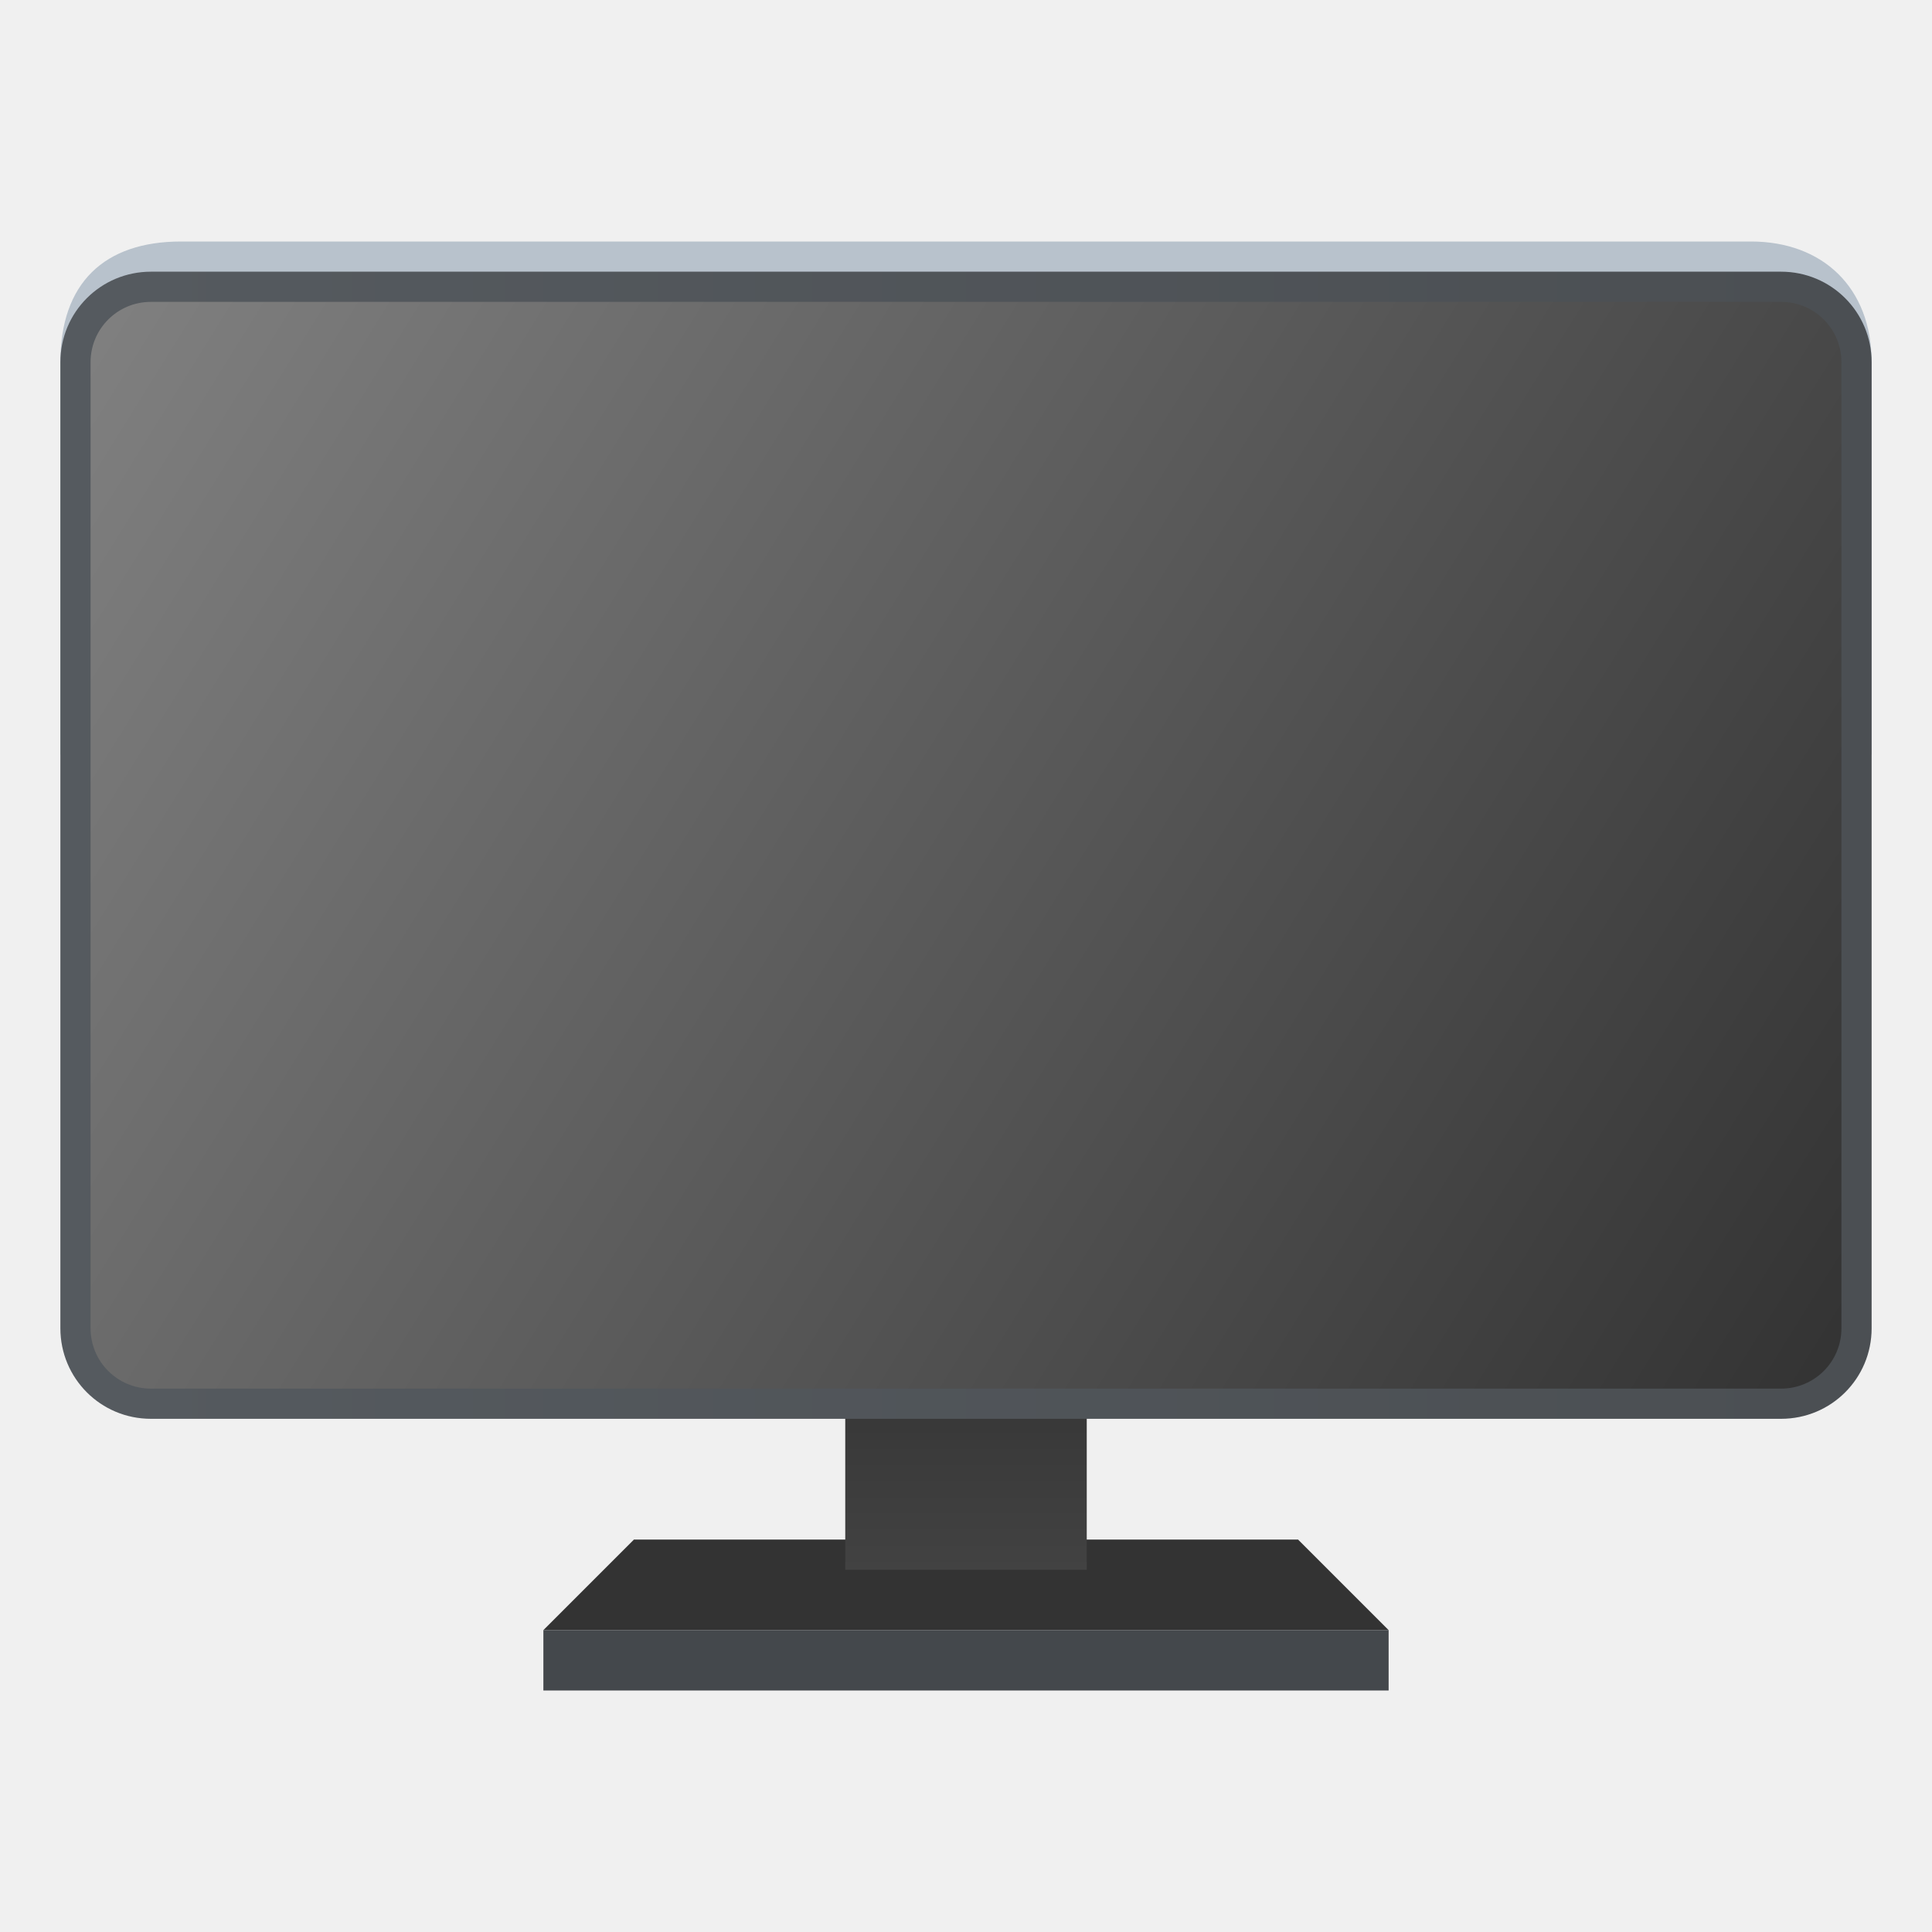
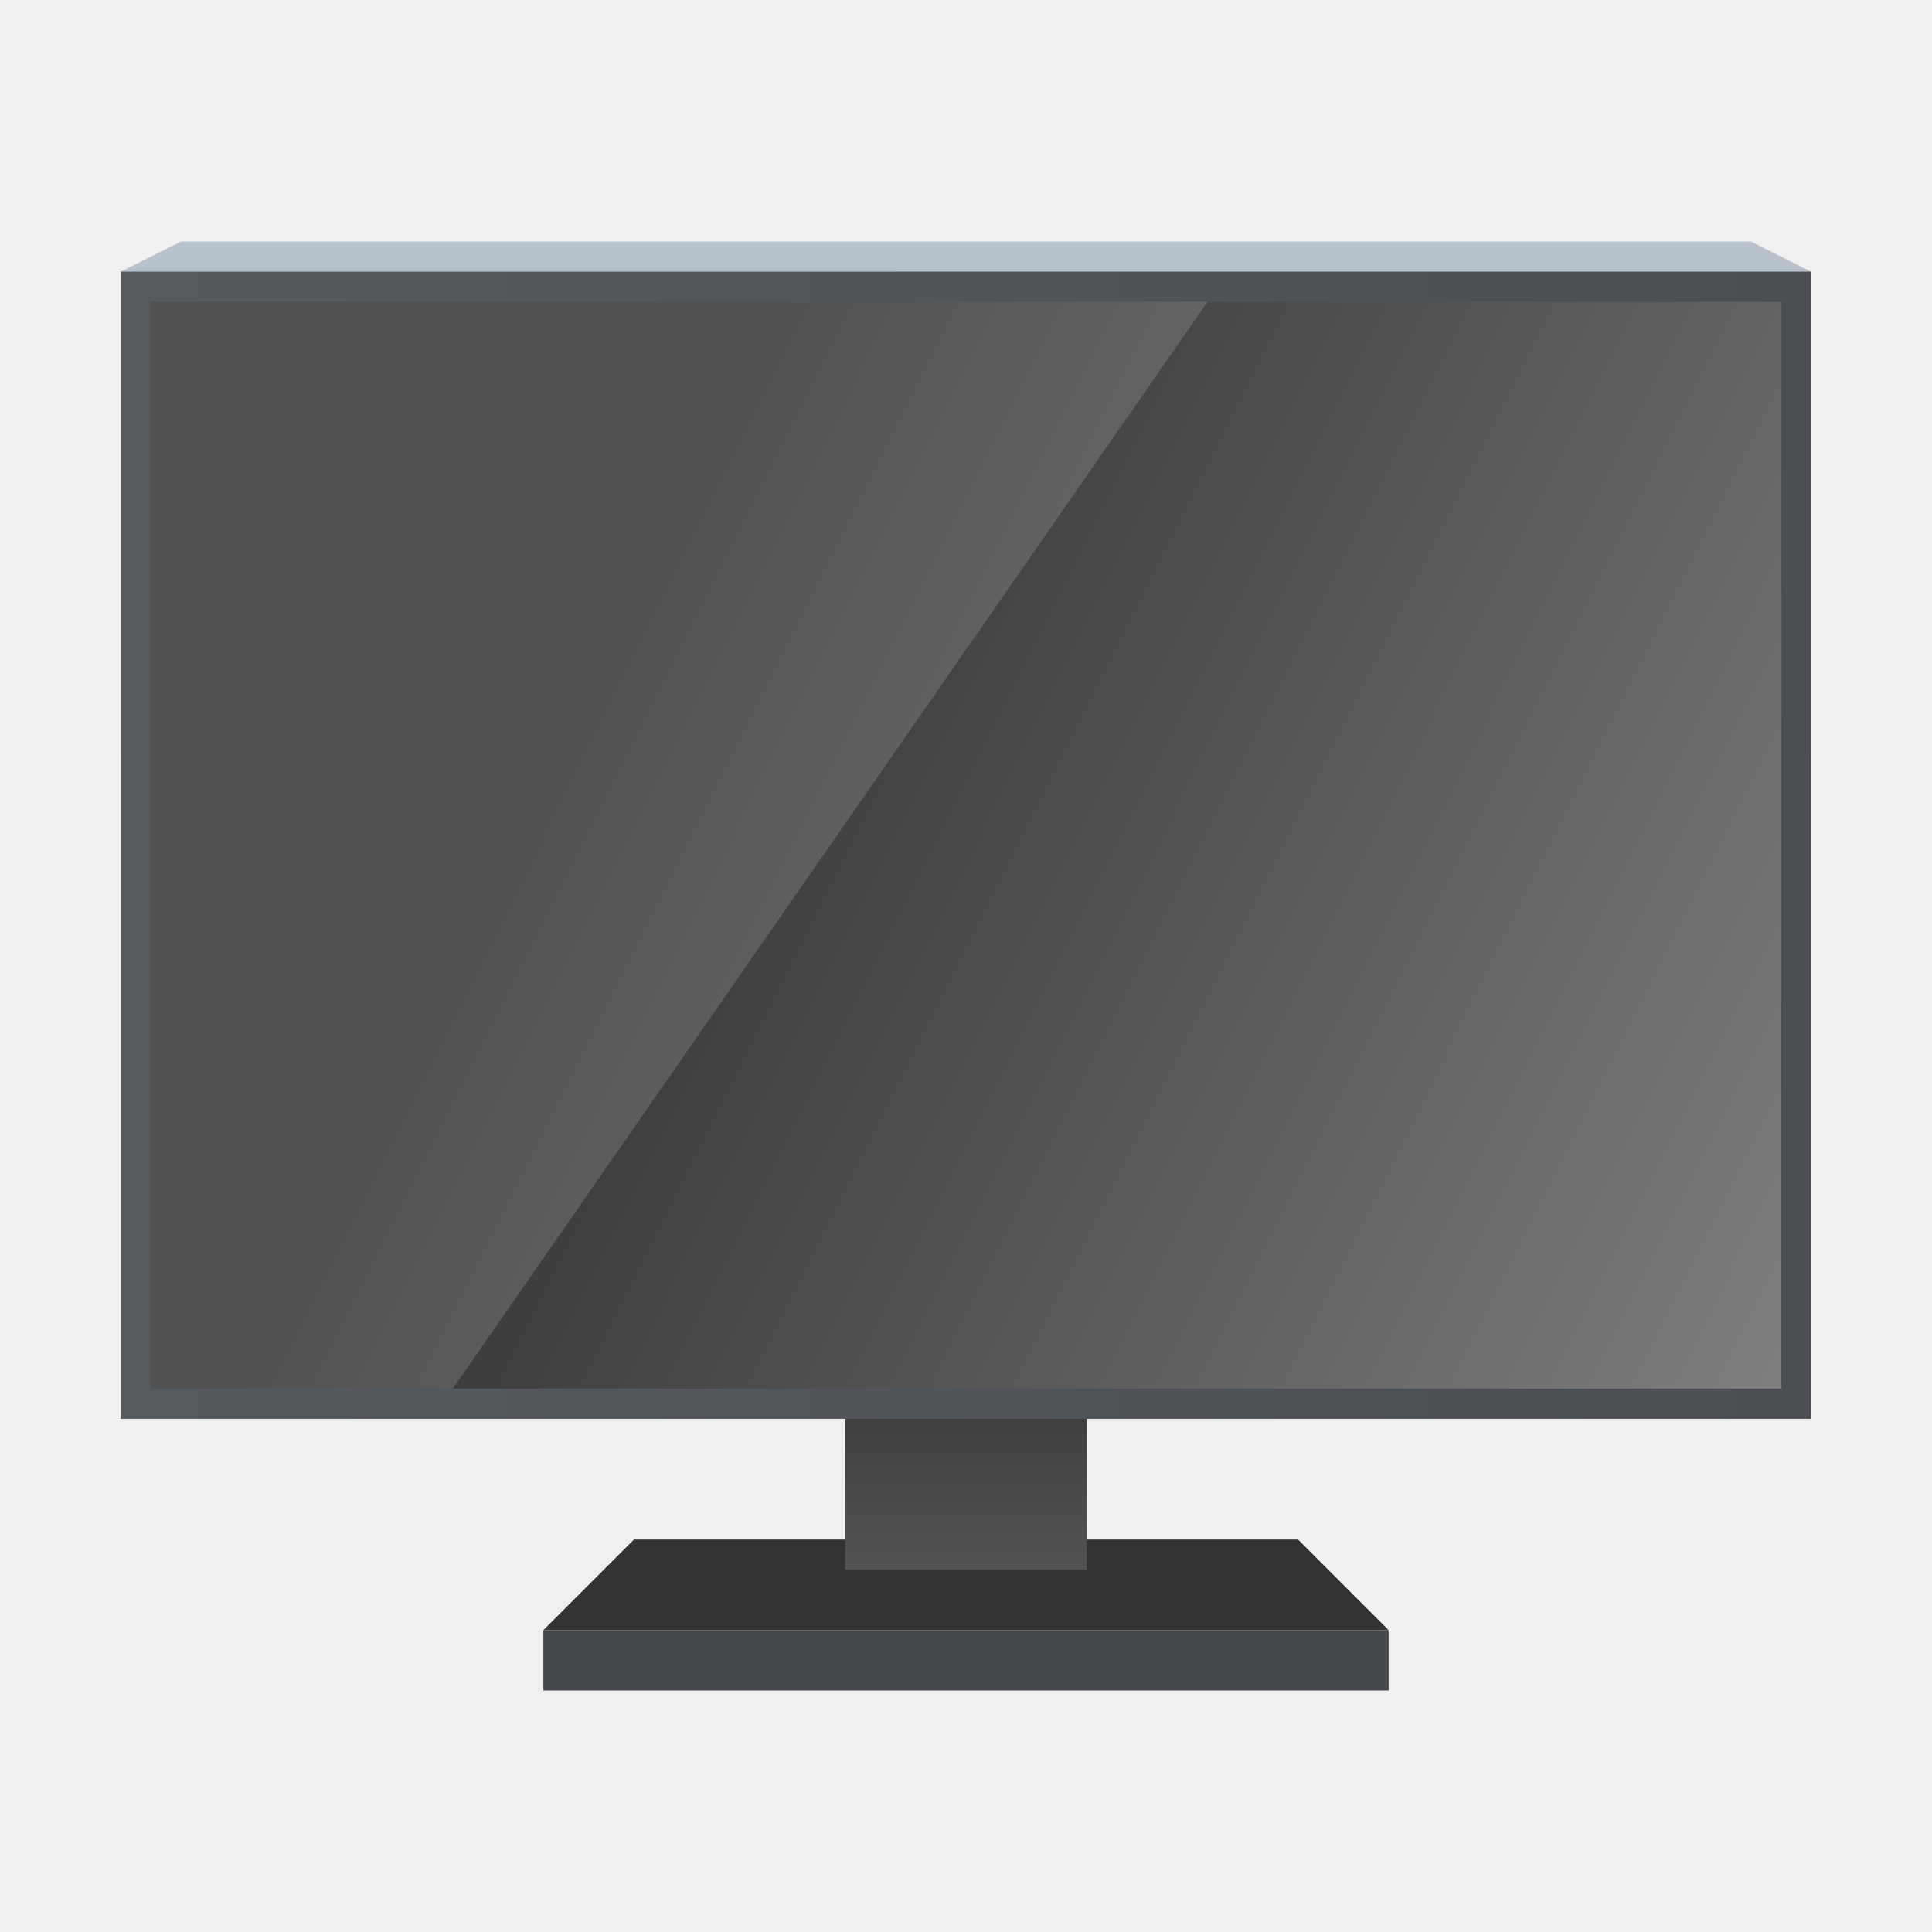
<svg xmlns="http://www.w3.org/2000/svg" xmlns:xlink="http://www.w3.org/1999/xlink" width="64" height="64" viewBox="0 0 64 64" version="1.1" id="svg1015">
  <defs id="defs1012">
-     <linearGradient xlink:href="#linearGradient2986" id="linearGradient2988" x1="0.093" y1="10.202" x2="0.093" y2="13.471" gradientUnits="userSpaceOnUse" gradientTransform="matrix(2.365188,0,0,2.447553,35.78048,19.02918)" />
-     <linearGradient id="linearGradient2986">
-       <stop style="stop-color:#333333;stop-opacity:1" offset="0" id="stop2982" />
-       <stop style="stop-color:#424242;stop-opacity:1" offset="1" id="stop2984" />
-     </linearGradient>
-     <linearGradient xlink:href="#linearGradient1116" id="linearGradient1118" x1="1.058" y1="7.276" x2="15.875" y2="7.276" gradientUnits="userSpaceOnUse" gradientTransform="matrix(3.779527,0,0,3.682616,-2e-7,1.205128)" />
+     <linearGradient xlink:href="#linearGradient3846" id="linearGradient2988" x1="0.093" y1="10.202" x2="0.093" y2="13.471" gradientUnits="userSpaceOnUse" gradientTransform="matrix(2.365188,0,0,2.447553,35.78048,19.02918)" />
+     <linearGradient xlink:href="#linearGradient1116" id="linearGradient1908" x1="4" y1="32" x2="60" y2="32" gradientUnits="userSpaceOnUse" gradientTransform="translate(-5.871582e-8,-4)" />
    <linearGradient id="linearGradient1116">
      <stop style="stop-color:#555a5f;stop-opacity:1;" offset="0" id="stop1112" />
      <stop style="stop-color:#4b4f53;stop-opacity:1" offset="1" id="stop1114" />
    </linearGradient>
-     <linearGradient xlink:href="#linearGradient2301" id="linearGradient2303" x1="1.323" y1="2.646" x2="16.619" y2="12.166" gradientUnits="userSpaceOnUse" gradientTransform="matrix(3.779527,0,0,3.779527,-2,-3.8e-7)" />
+     <linearGradient xlink:href="#linearGradient2301" id="linearGradient3240" x1="17.902" y1="29.999" x2="60" y2="51" gradientUnits="userSpaceOnUse" gradientTransform="translate(-5.871582e-8,-4)" />
+     <linearGradient id="linearGradient3846">
+       <stop style="stop-color:#333333;stop-opacity:1;" offset="0" id="stop3842" />
+       <stop style="stop-color:#535353;stop-opacity:1;" offset="1" id="stop3844" />
+     </linearGradient>
    <linearGradient id="linearGradient2301">
-       <stop style="stop-color:#808080;stop-opacity:1" offset="0" id="stop2297" />
-       <stop style="stop-color:#333333;stop-opacity:1" offset="1" id="stop2299" />
+       <stop style="stop-color:#333333;stop-opacity:1;" offset="0" id="stop2297" />
+       <stop style="stop-color:#808080;stop-opacity:1;" offset="1" id="stop2299" />
    </linearGradient>
  </defs>
-   <path id="rect958" style="fill:#333333;fill-opacity:1;stroke-width:5;stroke-linecap:round;stroke-linejoin:round" d="m 21,51 h 22 l 3,3 h -28 z" />
-   <rect style="fill:url(#linearGradient2988);fill-opacity:1;stroke-width:3.183;stroke-linecap:round;stroke-linejoin:round" id="rect2848" width="8" height="8" x="28" y="44" />
-   <path id="rect1418" style="fill:#b8c2cc;stroke-width:5;stroke-linecap:round;stroke-linejoin:round" d="M 6,8 H 58 C 60.384,8 62,9.532 62,12 v 13 H 2 v -13 C 2,9.379 3.448,8 6,8 Z" />
-   <path id="rect846" style="fill:url(#linearGradient1118);stroke-width:4.936;stroke-linecap:round;stroke-linejoin:round" d="M 5,9 H 59 c 1.662,0 3,1.338 3,3 V 44 c 0,1.662 -1.338,3 -3,3 H 5 C 3.338,47 2,45.662 2,44 V 12 c 0,-1.662 1.338,-3 3,-3 z" />
+   <path id="rect958" style="fill:#333333;stroke-width:5;stroke-linecap:round;stroke-linejoin:round;fill-opacity:1" d="m 21,51 h 22 l 3,3 h -28 z" />
+   <rect style="fill:url(#linearGradient2988);fill-opacity:1.0;stroke-width:3.183;stroke-linecap:round;stroke-linejoin:round" id="rect2848" width="8" height="8" x="28" y="44" />
+   <path id="rect1418" style="fill:#b8c2cc;stroke-width:5;stroke-linecap:round;stroke-linejoin:round" d="m 6,8 h 52 l 2,1 V 25 H 4 L 4,9 Z" />
  <rect style="fill:#44484c;fill-opacity:1;stroke-width:5;stroke-linecap:round;stroke-linejoin:round" id="rect1839" width="28" height="2" x="18" y="54" />
-   <path id="rect2053" style="fill:url(#linearGradient2303);stroke-width:5;stroke-linecap:round;stroke-linejoin:round" d="M 5,10 H 59 c 1.108,0 2,0.892 2,2 v 32 c 0,1.108 -0.892,2 -2,2 H 5 c -1.108,0 -2,-0.892 -2,-2 V 12 c 0,-1.108 0.892,-2 2,-2 z" />
+   <rect style="fill:url(#linearGradient1908);fill-opacity:1;stroke-linecap:round" id="rect1537" width="56" height="38" x="4" y="9" />
+   <rect style="fill:url(#linearGradient3240);fill-opacity:1.0;stroke-linecap:round" id="rect1910" width="54" height="36" x="5" y="10" />
+   <path d="M 5,10 H 40 l -25,36 H 5 Z" style="color:#000000;opacity:0.15;fill:#ffffff;stroke-width:0.786" id="path3898" />
</svg>
